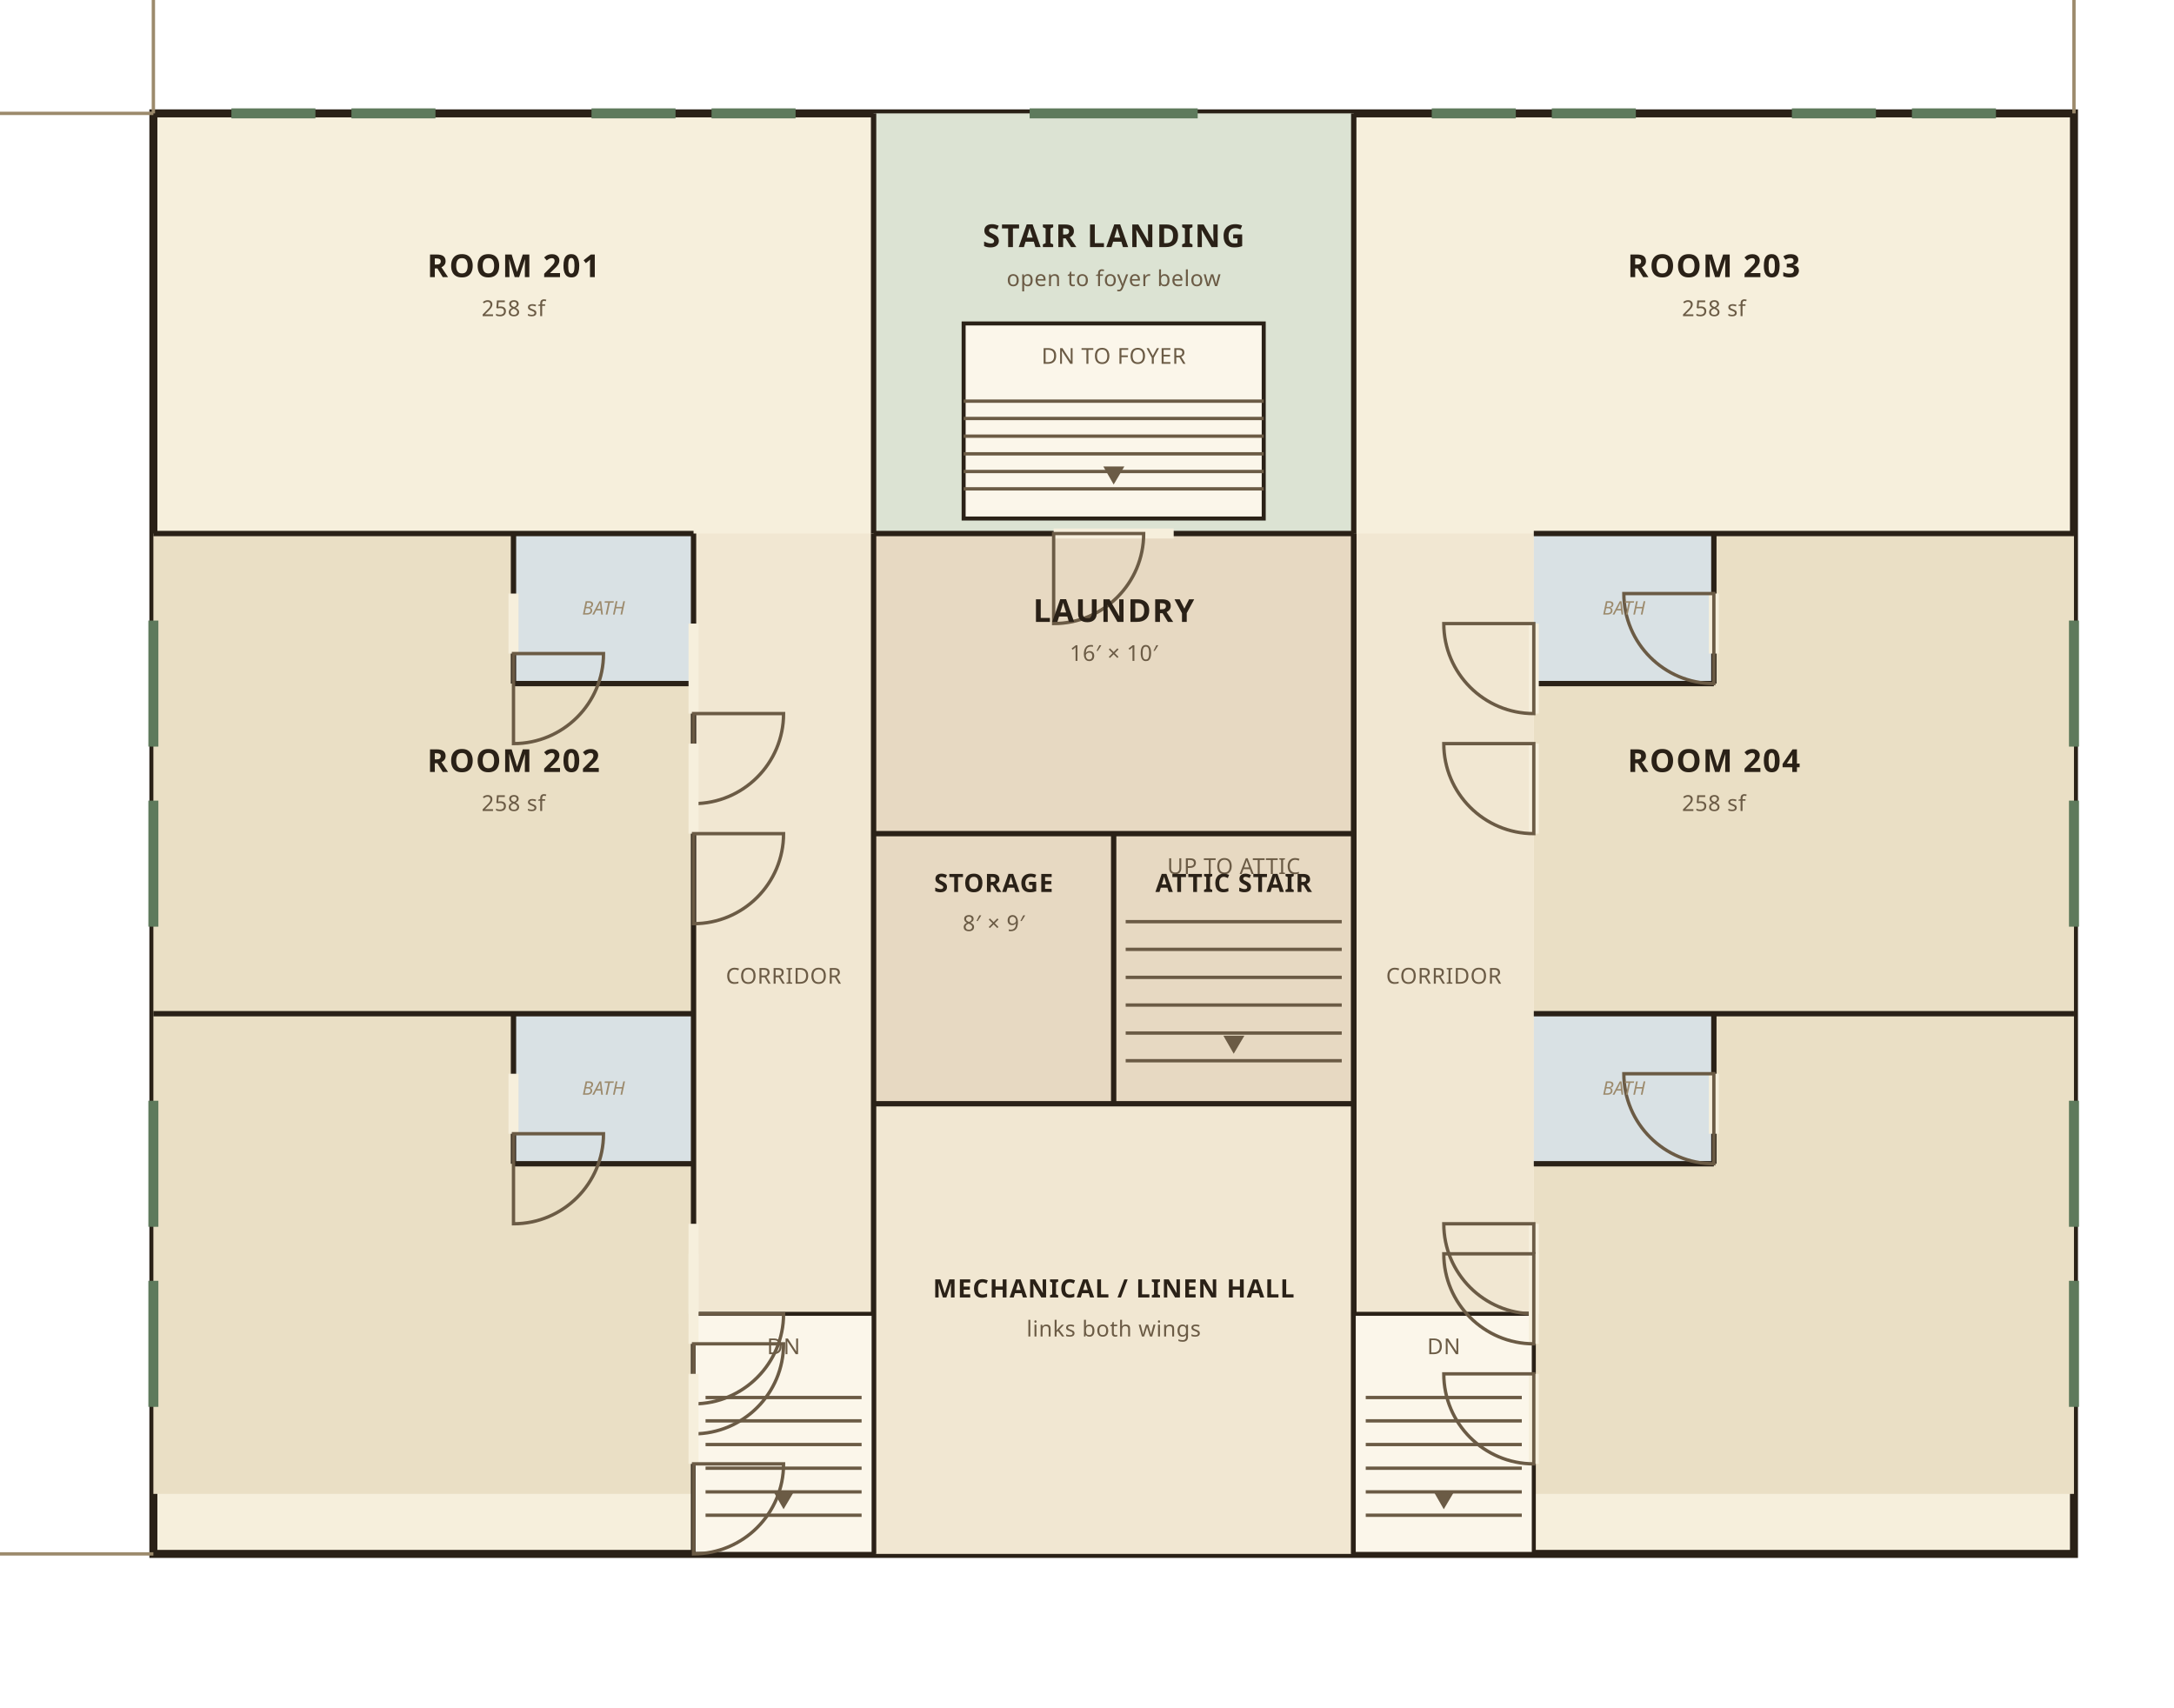
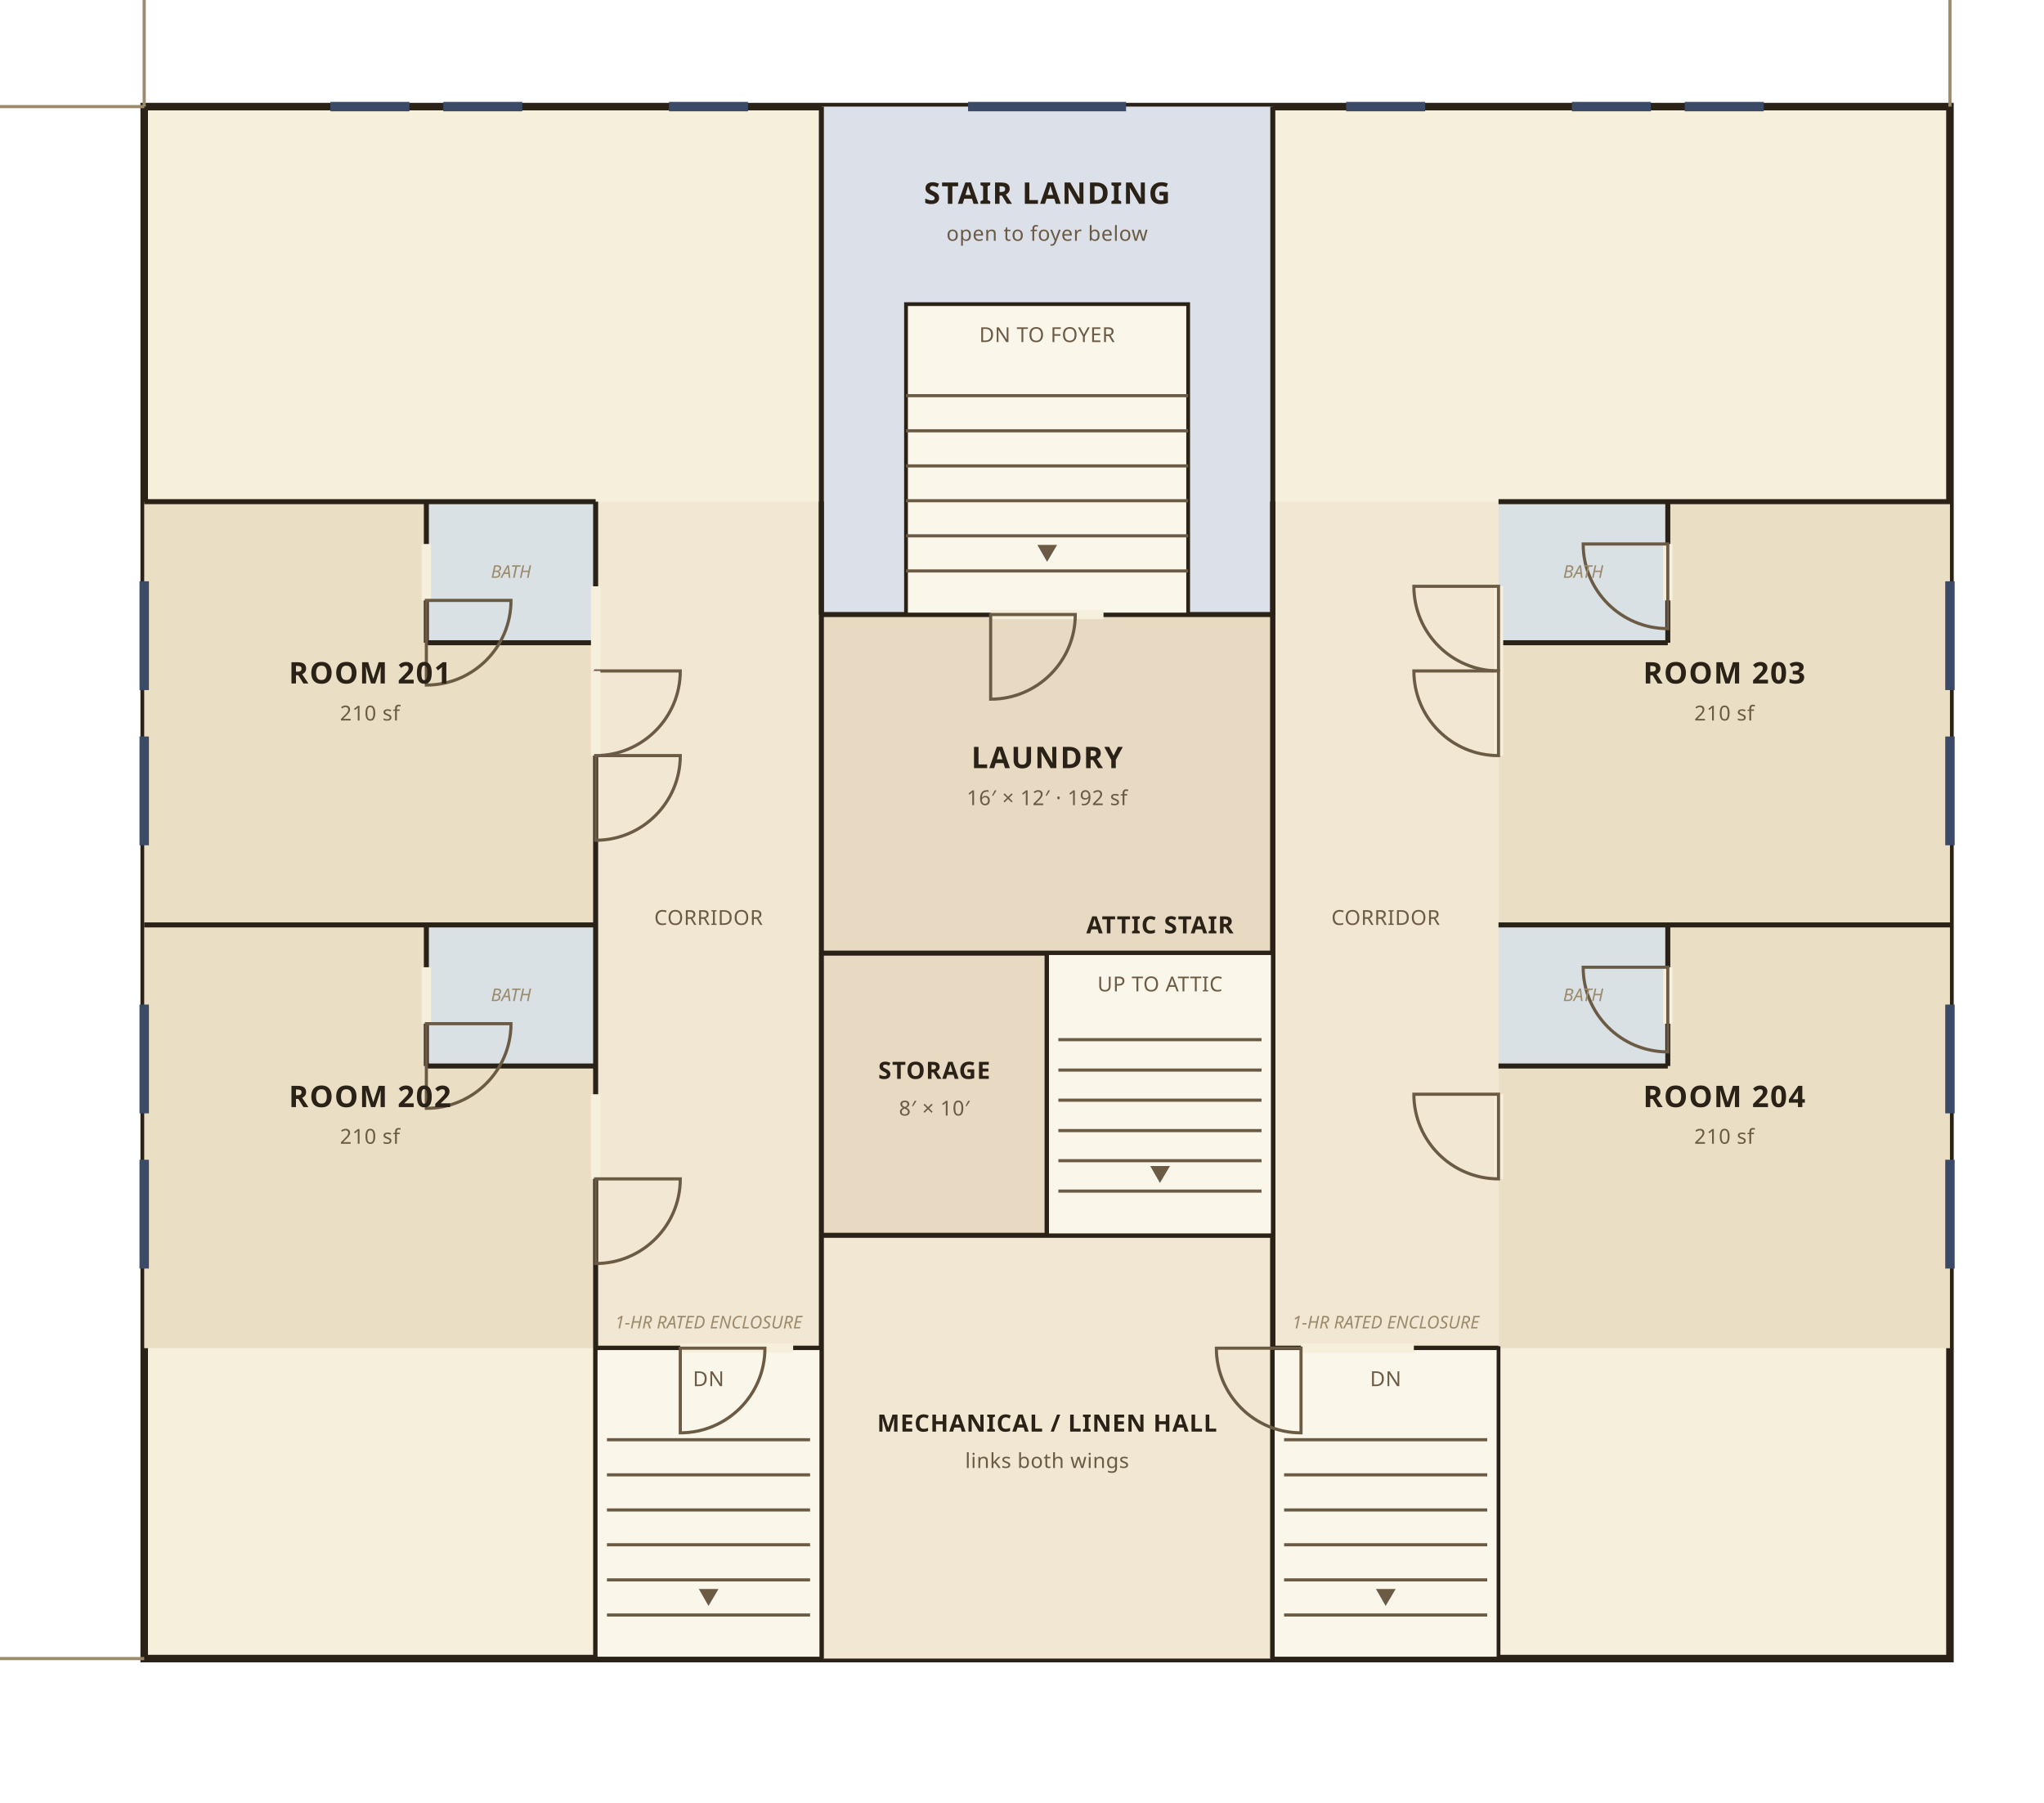
- <svg xmlns="http://www.w3.org/2000/svg" viewBox="0 0 652 512" class="planart" role="img" aria-label="Second floor plan of the eight-room bed and breakfast">
+ <svg xmlns="http://www.w3.org/2000/svg" viewBox="0 0 652 575" class="planart" role="img" aria-label="Second floor plan of the eight-room bed and breakfast">
  <style>svg.planart,svg.elevart{ background:#F1E7D2; }
.wall{ fill:#F6EFDC; stroke:#2A2117; stroke-width:2.4; }
- .room-public{ fill:#DCE3D3; }
+ .room-public{ fill:#DCE1E9; }
.room-service{ fill:#E7D9C2; }
.room-guest{ fill:#EADFC5; }
.room-circ{ fill:#F1E7D2; }
.room-bath{ fill:#D9E1E4; }
.room-attic{ fill:#EFE6D2; }
.room-nook{ fill:#E3D8B9; }
.wallline{ stroke:#2A2117; stroke-width:1.6; }
.kneewall{ fill:none; stroke:#6B5B45; stroke-width:1.2; stroke-dasharray:5 4; }
.doorcut{ stroke:#F6EFDC; stroke-width:3; }
.doorarc{ fill:none; stroke:#6B5B45; stroke-width:1; }
.archcut{ stroke:#DCE3D3; stroke-width:3; stroke-dasharray:1 3; }
- .window{ stroke:#5E7A5C; stroke-width:3; }
+ .window{ stroke:#3B4A66; stroke-width:3; }
.stairbox{ fill:#FBF6EA; stroke:#2A2117; stroke-width:1.2; }
.stairstep{ stroke:#6B5B45; stroke-width:1; }
.stairarrow{ fill:#6B5B45; }
.compass{ fill:none; stroke:#6B5B45; stroke-width:1; }
.compass-needle{ fill:#A8743A; }
.scalebar{ stroke:#2A2117; stroke-width:1.2; }
.dimline{ stroke:#9C8A6C; stroke-width:1; }
.dimtick{ stroke:#9C8A6C; stroke-width:1; }
.lbl,.lbl-room,.lbl-room-sm,.lbl-dim,.lbl-dim-sm,.lbl-tiny{ font-family:'Josefin Sans',Futura,sans-serif; fill:#2A2117; }
.lbl-room{ font-size:9.5px; letter-spacing:.04em; font-weight:600; }
.lbl-room-sm{ font-size:7.6px; letter-spacing:.03em; font-weight:600; }
.lbl-dim{ font-size:8px; fill:#6B5B45; letter-spacing:.03em; }
.lbl-dim-sm{ font-size:6.6px; fill:#6B5B45; letter-spacing:.02em; }
.lbl-tiny{ font-size:5.6px; fill:#9C8A6C; font-style:italic; }
.ground-line{ fill:#6B5B45; }
.roof-main{ fill:#7C7161; stroke:#2A2117; stroke-width:2; }
.roof-upper{ fill:#8B806E; stroke:#2A2117; stroke-width:2; }
.roof-dormer{ fill:#8B806E; stroke:#2A2117; stroke-width:2; }
.roof-course{ stroke:#2A2117; stroke-width:.7; opacity:.35; }
.ridge-line{ stroke:#2A2117; stroke-width:1.4; }
.chimney{ fill:#D8CBAE; stroke:#2A2117; stroke-width:1.6; }
.chimney-cap{ fill:#6B5B45; stroke:#2A2117; stroke-width:1; }
.dormer-wall{ fill:#F6EFDC; stroke:#2A2117; stroke-width:2; }
.cornice{ fill:#6B5B45; stroke:#2A2117; stroke-width:1.4; }
.cordon{ fill:#A8743A; stroke:#2A2117; stroke-width:1.2; opacity:.85; }
.wall-upper{ fill:#F6EFDC; stroke:#2A2117; stroke-width:2.2; }
- .win-frame{ fill:#DDE5D6; stroke:#2A2117; stroke-width:2; }
+ .win-frame{ fill:#D9E0E9; stroke:#2A2117; stroke-width:2; }
.win-bar{ stroke:#2A2117; stroke-width:1.3; }
.win-bar-thin{ stroke:#2A2117; stroke-width:.9; }
.rail{ stroke:#2A2117; stroke-width:1.6; fill:none; }
.rail-thin{ stroke:#6B5B45; stroke-width:1; }
.pilaster{ fill:#F6EFDC; stroke:#2A2117; stroke-width:1.4; }
.pilaster-cap{ fill:#F6EFDC; stroke:#2A2117; stroke-width:1.2; }
- .band{ fill:#5E7A5C; opacity:.18; stroke:#2A2117; stroke-width:1.6; }
- .medallion{ fill:#A8743A; }
- .medallion-txt{ font-family:'Cormorant Garamond',Georgia,serif; font-size:22px; font-weight:600; letter-spacing:.14em; fill:#2A2117; }
.sconce-arm{ stroke:#6B5B45; stroke-width:2; }
.sconce-lamp{ fill:#A8743A; stroke:#2A2117; stroke-width:1; }
- .stone-base{ fill:#D8CBAE; stroke:#2A2117; stroke-width:2; }
.stone-line{ stroke:#6B5B45; stroke-width:1; opacity:.55; }
.stone-line-faint{ stroke:#6B5B45; stroke-width:.6; opacity:.3; }
.door{ fill:#6B5B45; stroke:#2A2117; stroke-width:2; opacity:.85; }
.door-bar{ stroke:#F1E7D2; stroke-width:1.4; }
.door-bar-thin{ stroke:#F1E7D2; stroke-width:1; opacity:.7; }
- .cap{ font-family:'Josefin Sans',Futura,sans-serif; font-size:13px; fill:#6B5B45; letter-spacing:.08em; }</style>
-   <rect x="46.0" y="34.0" width="576.0" height="432.0" class="wall" />
-   <rect x="262.0" y="34.0" width="144.0" height="126.0" class="room-fill room-public" />
-   <rect x="262.0" y="160.0" width="144.0" height="90.0" class="room-fill room-service" />
-   <rect x="262.0" y="250.0" width="72.0" height="81.0" class="room-fill room-service" />
-   <rect x="334.0" y="250.0" width="72.0" height="81.0" class="room-fill room-service" />
-   <rect x="262.0" y="331.0" width="144.0" height="135.0" class="room-fill room-circ" />
-   <rect x="46.0" y="160.0" width="162.0" height="144.0" class="room-fill room-guest" />
-   <rect x="46.0" y="304.0" width="162.0" height="144.0" class="room-fill room-guest" />
-   <rect x="460.0" y="160.0" width="162.0" height="144.0" class="room-fill room-guest" />
-   <rect x="460.0" y="304.0" width="162.0" height="144.0" class="room-fill room-guest" />
-   <rect x="208.0" y="160.0" width="54.0" height="306.0" class="room-fill room-circ" />
-   <rect x="406.0" y="160.0" width="54.0" height="306.0" class="room-fill room-circ" />
-   <rect x="154.0" y="160.0" width="54.0" height="45.0" class="room-fill room-bath" />
-   <rect x="154.0" y="304.0" width="54.0" height="45.0" class="room-fill room-bath" />
-   <rect x="460.0" y="160.0" width="54.0" height="45.0" class="room-fill room-bath" />
-   <rect x="460.0" y="304.0" width="54.0" height="45.0" class="room-fill room-bath" />
-   <line x1="262.0" y1="34.0" x2="262.0" y2="160.0" class="wallline" />
-   <line x1="406.0" y1="34.0" x2="406.0" y2="160.0" class="wallline" />
-   <line x1="262.0" y1="160.0" x2="406.0" y2="160.0" class="wallline" />
-   <line x1="46.0" y1="160.0" x2="208.0" y2="160.0" class="wallline" />
-   <line x1="460.0" y1="160.0" x2="622.0" y2="160.0" class="wallline" />
-   <line x1="208.0" y1="160.0" x2="208.0" y2="466.0" class="wallline" />
-   <line x1="406.0" y1="160.0" x2="406.0" y2="466.0" class="wallline" />
-   <line x1="262.0" y1="160.0" x2="262.0" y2="466.0" class="wallline" />
-   <line x1="406.0" y1="160.0" x2="406.0" y2="466.0" class="wallline" />
-   <line x1="46.0" y1="304.0" x2="208.0" y2="304.0" class="wallline" />
-   <line x1="460.0" y1="304.0" x2="622.0" y2="304.0" class="wallline" />
-   <line x1="262.0" y1="250.0" x2="406.0" y2="250.0" class="wallline" />
-   <line x1="334.0" y1="250.0" x2="334.0" y2="331.0" class="wallline" />
-   <line x1="262.0" y1="331.0" x2="406.0" y2="331.0" class="wallline" />
-   <line x1="154.0" y1="160.0" x2="154.0" y2="205.0" class="wallline" />
-   <line x1="154.0" y1="205.0" x2="208.0" y2="205.0" class="wallline" />
-   <line x1="154.0" y1="304.0" x2="154.0" y2="349.0" class="wallline" />
-   <line x1="154.0" y1="349.0" x2="208.0" y2="349.0" class="wallline" />
-   <line x1="514.0" y1="160.0" x2="514.0" y2="205.0" class="wallline" />
-   <line x1="460.0" y1="205.0" x2="514.0" y2="205.0" class="wallline" />
-   <line x1="514.0" y1="304.0" x2="514.0" y2="349.0" class="wallline" />
-   <line x1="460.0" y1="349.0" x2="514.0" y2="349.0" class="wallline" />
-   <rect x="289.0" y="97.0" width="90.0" height="58.5" class="stairbox" />
+ .cap{ font-family:'Josefin Sans',Futura,sans-serif; font-size:13px; fill:#6B5B45; letter-spacing:.08em; }
+ 
+ .rock-a{ fill:#B9AFA0; stroke:#5C544A; stroke-width:.5; opacity:.95; }
+ .rock-b{ fill:#8E8A82; stroke:#4C4842; stroke-width:.5; opacity:.95; }
+ .rock-c{ fill:#6E7A80; stroke:#3E464A; stroke-width:.5; opacity:.95; }
+ .rock-outline{ fill:none; stroke:#2A2117; stroke-width:2; }
+ 
+ .planter-box{ fill:#5B4A38; stroke:#2A2117; stroke-width:1.4; }
+ .planter-rim{ fill:#6B5842; stroke:#2A2117; stroke-width:1; }
+ .planter-leaf{ fill:#5C6B44; stroke:#3C4630; stroke-width:.4; }
+ 
+ .awning-fascia{ fill:#26344A; stroke:#14202F; stroke-width:1.8; }
+ .awning-top{ fill:#33455F; stroke:#14202F; stroke-width:1.4; }
+ .awning-underside{ fill:#131C28; opacity:.55; }
+ .awning-stripe{ stroke:#3E5878; stroke-width:2; opacity:.7; }
+ .awning-bracket{ stroke:#8B806E; stroke-width:1.8; }
+ .awning-text{ font-family:'Cormorant Garamond',Georgia,serif; font-weight:600; letter-spacing:.13em; fill:#E4C583; }
+ .awning-rule{ stroke:#E4C583; stroke-width:1; opacity:.8; }</style>
+   <rect x="46.0" y="34.0" width="576.0" height="495.0" class="wall" />
+   <rect x="262.0" y="34.0" width="144.0" height="162.0" class="room-fill room-public" />
+   <rect x="262.0" y="196.0" width="144.0" height="108.0" class="room-fill room-service" />
+   <rect x="262.0" y="304.0" width="72.0" height="90.0" class="room-fill room-service" />
+   <rect x="334.0" y="304.0" width="72.0" height="90.0" class="room-fill room-service" />
+   <rect x="262.0" y="394.0" width="144.0" height="135.0" class="room-fill room-circ" />
+   <rect x="46.0" y="160.0" width="144.0" height="135.0" class="room-fill room-guest" />
+   <rect x="46.0" y="295.0" width="144.0" height="135.0" class="room-fill room-guest" />
+   <rect x="478.0" y="160.0" width="144.0" height="135.0" class="room-fill room-guest" />
+   <rect x="478.0" y="295.0" width="144.0" height="135.0" class="room-fill room-guest" />
+   <rect x="190.0" y="160.0" width="72.0" height="369.0" class="room-fill room-circ" />
+   <rect x="406.0" y="160.0" width="72.0" height="369.0" class="room-fill room-circ" />
+   <rect x="136.0" y="160.0" width="54.0" height="45.0" class="room-fill room-bath" />
+   <rect x="136.0" y="295.0" width="54.0" height="45.0" class="room-fill room-bath" />
+   <rect x="478.0" y="160.0" width="54.0" height="45.0" class="room-fill room-bath" />
+   <rect x="478.0" y="295.0" width="54.0" height="45.0" class="room-fill room-bath" />
+   <line x1="262.0" y1="34.0" x2="262.0" y2="196.0" class="wallline" />
+   <line x1="406.0" y1="34.0" x2="406.0" y2="196.0" class="wallline" />
+   <line x1="262.0" y1="196.0" x2="406.0" y2="196.0" class="wallline" />
+   <line x1="46.0" y1="160.0" x2="190.0" y2="160.0" class="wallline" />
+   <line x1="478.0" y1="160.0" x2="622.0" y2="160.0" class="wallline" />
+   <line x1="190.0" y1="160.0" x2="190.0" y2="529.0" class="wallline" />
+   <line x1="406.0" y1="160.0" x2="406.0" y2="529.0" class="wallline" />
+   <line x1="262.0" y1="160.0" x2="262.0" y2="529.0" class="wallline" />
+   <line x1="406.0" y1="160.0" x2="406.0" y2="529.0" class="wallline" />
+   <line x1="46.0" y1="295.0" x2="190.0" y2="295.0" class="wallline" />
+   <line x1="478.0" y1="295.0" x2="622.0" y2="295.0" class="wallline" />
+   <line x1="190.0" y1="430.0" x2="262.0" y2="430.0" class="wallline" />
+   <line x1="406.0" y1="430.0" x2="478.0" y2="430.0" class="wallline" />
+   <line x1="262.0" y1="304.0" x2="406.0" y2="304.0" class="wallline" />
+   <line x1="334.0" y1="304.0" x2="334.0" y2="394.0" class="wallline" />
+   <line x1="262.0" y1="394.0" x2="406.0" y2="394.0" class="wallline" />
+   <line x1="136.0" y1="160.0" x2="136.0" y2="205.0" class="wallline" />
+   <line x1="136.0" y1="205.0" x2="190.0" y2="205.0" class="wallline" />
+   <line x1="136.0" y1="295.0" x2="136.0" y2="340.0" class="wallline" />
+   <line x1="136.0" y1="340.0" x2="190.0" y2="340.0" class="wallline" />
+   <line x1="532.0" y1="160.0" x2="532.0" y2="205.0" class="wallline" />
+   <line x1="478.0" y1="205.0" x2="532.0" y2="205.0" class="wallline" />
+   <line x1="532.0" y1="295.0" x2="532.0" y2="340.0" class="wallline" />
+   <line x1="478.0" y1="340.0" x2="532.0" y2="340.0" class="wallline" />
+   <rect x="289.0" y="97.0" width="90.0" height="99.0" class="stairbox" />
  <text x="334.0" y="109.1" class="lbl-dim-sm" text-anchor="middle">DN TO FOYER</text>
-   <line x1="289.0" y1="120.3" x2="379.0" y2="120.3" class="stairstep" />
-   <line x1="289.0" y1="125.5" x2="379.0" y2="125.5" class="stairstep" />
-   <line x1="289.0" y1="130.8" x2="379.0" y2="130.8" class="stairstep" />
-   <line x1="289.0" y1="136.1" x2="379.0" y2="136.1" class="stairstep" />
-   <line x1="289.0" y1="141.4" x2="379.0" y2="141.4" class="stairstep" />
-   <line x1="289.0" y1="146.6" x2="379.0" y2="146.6" class="stairstep" />
-   <path d="M 334.0 145.3 l -3.1 -5.4 l 6.3 0 Z" class="stairarrow" />
-   <text x="370.0" y="262.1" class="lbl-dim-sm" text-anchor="middle">UP TO ATTIC</text>
-   <line x1="337.6" y1="276.4" x2="402.4" y2="276.4" class="stairstep" />
-   <line x1="337.6" y1="284.7" x2="402.4" y2="284.7" class="stairstep" />
-   <line x1="337.6" y1="293.1" x2="402.4" y2="293.1" class="stairstep" />
-   <line x1="337.6" y1="301.4" x2="402.4" y2="301.4" class="stairstep" />
-   <line x1="337.6" y1="309.8" x2="402.4" y2="309.8" class="stairstep" />
-   <line x1="337.6" y1="318.1" x2="402.4" y2="318.1" class="stairstep" />
-   <path d="M 370.0 316.0 l -3.1 -5.4 l 6.3 0 Z" class="stairarrow" />
-   <rect x="208.0" y="394.0" width="54.0" height="72.0" class="stairbox" />
-   <text x="235.0" y="406.1" class="lbl-dim-sm" text-anchor="middle">DN</text>
-   <line x1="211.6" y1="419.1" x2="258.4" y2="419.1" class="stairstep" />
-   <line x1="211.6" y1="426.1" x2="258.4" y2="426.1" class="stairstep" />
-   <line x1="211.6" y1="433.2" x2="258.4" y2="433.2" class="stairstep" />
-   <line x1="211.6" y1="440.3" x2="258.4" y2="440.3" class="stairstep" />
-   <line x1="211.6" y1="447.4" x2="258.4" y2="447.4" class="stairstep" />
-   <line x1="211.6" y1="454.4" x2="258.4" y2="454.4" class="stairstep" />
-   <path d="M 235.0 452.6 l -3.1 -5.4 l 6.3 0 Z" class="stairarrow" />
-   <rect x="406.0" y="394.0" width="54.0" height="72.0" class="stairbox" />
-   <text x="433.0" y="406.1" class="lbl-dim-sm" text-anchor="middle">DN</text>
-   <line x1="409.6" y1="419.1" x2="456.4" y2="419.1" class="stairstep" />
-   <line x1="409.6" y1="426.1" x2="456.4" y2="426.1" class="stairstep" />
-   <line x1="409.6" y1="433.2" x2="456.4" y2="433.2" class="stairstep" />
-   <line x1="409.6" y1="440.3" x2="456.4" y2="440.3" class="stairstep" />
-   <line x1="409.6" y1="447.4" x2="456.4" y2="447.4" class="stairstep" />
-   <line x1="409.6" y1="454.4" x2="456.4" y2="454.4" class="stairstep" />
-   <path d="M 433.0 452.6 l -3.1 -5.4 l 6.3 0 Z" class="stairarrow" />
-   <line x1="316.0" y1="160.0" x2="352.0" y2="160.0" class="doorcut" />
-   <path d="M 316.0 160.0 L 343.0 160.0 A 27.0 27.0 0 0 1 316.0 187.0 Z" class="doorarc" />
-   <line x1="208.0" y1="187.0" x2="208.0" y2="214.0" class="doorcut" />
-   <path d="M 208.0 214.0 L 235.0 214.0 A 27.0 27.0 0 0 1 208.0 241.0 Z" class="doorarc" />
-   <line x1="460.0" y1="187.0" x2="460.0" y2="214.0" class="doorcut" />
-   <path d="M 460.0 187.0 L 460.0 214.0 A 27.0 27.0 0 0 1 433.0 187.0 Z" class="doorarc" />
-   <line x1="208.0" y1="223.0" x2="208.0" y2="250.0" class="doorcut" />
-   <path d="M 208.0 250.0 L 235.0 250.0 A 27.0 27.0 0 0 1 208.0 277.0 Z" class="doorarc" />
-   <line x1="208.0" y1="367.0" x2="208.0" y2="394.0" class="doorcut" />
-   <path d="M 208.0 394.0 L 235.0 394.0 A 27.0 27.0 0 0 1 208.0 421.0 Z" class="doorarc" />
-   <line x1="460.0" y1="223.0" x2="460.0" y2="250.0" class="doorcut" />
-   <path d="M 460.0 223.0 L 460.0 250.0 A 27.0 27.0 0 0 1 433.0 223.0 Z" class="doorarc" />
-   <line x1="460.0" y1="367.0" x2="460.0" y2="394.0" class="doorcut" />
-   <path d="M 460.0 367.0 L 460.0 394.0 A 27.0 27.0 0 0 1 433.0 367.0 Z" class="doorarc" />
-   <line x1="154.0" y1="178.0" x2="154.0" y2="196.0" class="doorcut" />
-   <path d="M 154.0 196.0 L 181.0 196.0 A 27.0 27.0 0 0 1 154.0 223.0 Z" class="doorarc" />
-   <line x1="154.0" y1="322.0" x2="154.0" y2="340.0" class="doorcut" />
-   <path d="M 154.0 340.0 L 181.0 340.0 A 27.0 27.0 0 0 1 154.0 367.0 Z" class="doorarc" />
-   <line x1="514.0" y1="178.0" x2="514.0" y2="196.0" class="doorcut" />
-   <path d="M 514.0 178.0 L 514.0 205.0 A 27.0 27.0 0 0 1 487.0 178.0 Z" class="doorarc" />
-   <line x1="514.0" y1="322.0" x2="514.0" y2="340.0" class="doorcut" />
-   <path d="M 514.0 322.0 L 514.0 349.0 A 27.0 27.0 0 0 1 487.0 322.0 Z" class="doorarc" />
-   <line x1="208.0" y1="376.0" x2="208.0" y2="403.0" class="doorcut" />
-   <path d="M 208.0 403.0 L 235.0 403.0 A 27.0 27.0 0 0 1 208.0 430.0 Z" class="doorarc" />
-   <line x1="460.0" y1="376.0" x2="460.0" y2="403.0" class="doorcut" />
-   <path d="M 460.0 376.0 L 460.0 403.0 A 27.0 27.0 0 0 1 433.0 376.0 Z" class="doorarc" />
-   <line x1="208.0" y1="412.0" x2="208.0" y2="439.0" class="doorcut" />
-   <path d="M 208.0 439.0 L 235.0 439.0 A 27.0 27.0 0 0 1 208.0 466.0 Z" class="doorarc" />
-   <line x1="460.0" y1="412.0" x2="460.0" y2="439.0" class="doorcut" />
-   <path d="M 460.0 412.0 L 460.0 439.0 A 27.0 27.0 0 0 1 433.0 412.0 Z" class="doorarc" />
-   <line x1="69.4" y1="34.0" x2="94.6" y2="34.0" class="window" />
+   <line x1="289.0" y1="126.2" x2="379.0" y2="126.2" class="stairstep" />
+   <line x1="289.0" y1="137.4" x2="379.0" y2="137.4" class="stairstep" />
+   <line x1="289.0" y1="148.6" x2="379.0" y2="148.6" class="stairstep" />
+   <line x1="289.0" y1="159.7" x2="379.0" y2="159.7" class="stairstep" />
+   <line x1="289.0" y1="170.9" x2="379.0" y2="170.9" class="stairstep" />
+   <line x1="289.0" y1="182.1" x2="379.0" y2="182.1" class="stairstep" />
+   <path d="M 334.0 179.2 l -3.1 -5.4 l 6.3 0 Z" class="stairarrow" />
+   <rect x="334.0" y="304.0" width="72.0" height="90.0" class="stairbox" />
+   <text x="370.0" y="316.2" class="lbl-dim-sm" text-anchor="middle">UP TO ATTIC</text>
+   <line x1="337.6" y1="331.6" x2="402.4" y2="331.6" class="stairstep" />
+   <line x1="337.6" y1="341.3" x2="402.4" y2="341.3" class="stairstep" />
+   <line x1="337.6" y1="350.9" x2="402.4" y2="350.9" class="stairstep" />
+   <line x1="337.6" y1="360.6" x2="402.4" y2="360.6" class="stairstep" />
+   <line x1="337.6" y1="370.2" x2="402.4" y2="370.2" class="stairstep" />
+   <line x1="337.6" y1="379.9" x2="402.4" y2="379.9" class="stairstep" />
+   <path d="M 370.0 377.3 l -3.1 -5.4 l 6.3 0 Z" class="stairarrow" />
+   <rect x="190.0" y="430.0" width="72.0" height="99.0" class="stairbox" />
+   <text x="226.0" y="442.1" class="lbl-dim-sm" text-anchor="middle">DN</text>
+   <line x1="193.6" y1="459.2" x2="258.4" y2="459.2" class="stairstep" />
+   <line x1="193.6" y1="470.4" x2="258.4" y2="470.4" class="stairstep" />
+   <line x1="193.6" y1="481.6" x2="258.4" y2="481.6" class="stairstep" />
+   <line x1="193.6" y1="492.7" x2="258.4" y2="492.7" class="stairstep" />
+   <line x1="193.6" y1="503.9" x2="258.4" y2="503.9" class="stairstep" />
+   <line x1="193.6" y1="515.1" x2="258.4" y2="515.1" class="stairstep" />
+   <path d="M 226.0 512.2 l -3.1 -5.4 l 6.3 0 Z" class="stairarrow" />
+   <text x="226.0" y="423.7" class="lbl-tiny" text-anchor="middle">1-HR RATED ENCLOSURE</text>
+   <rect x="406.0" y="430.0" width="72.0" height="99.0" class="stairbox" />
+   <text x="442.0" y="442.1" class="lbl-dim-sm" text-anchor="middle">DN</text>
+   <line x1="409.6" y1="459.2" x2="474.4" y2="459.2" class="stairstep" />
+   <line x1="409.6" y1="470.4" x2="474.4" y2="470.4" class="stairstep" />
+   <line x1="409.6" y1="481.6" x2="474.4" y2="481.6" class="stairstep" />
+   <line x1="409.6" y1="492.7" x2="474.4" y2="492.7" class="stairstep" />
+   <line x1="409.6" y1="503.9" x2="474.4" y2="503.9" class="stairstep" />
+   <line x1="409.6" y1="515.1" x2="474.4" y2="515.1" class="stairstep" />
+   <path d="M 442.0 512.2 l -3.1 -5.4 l 6.3 0 Z" class="stairarrow" />
+   <text x="442.0" y="423.7" class="lbl-tiny" text-anchor="middle">1-HR RATED ENCLOSURE</text>
+   <line x1="316.0" y1="196.0" x2="352.0" y2="196.0" class="doorcut" />
+   <path d="M 316.0 196.0 L 343.0 196.0 A 27.0 27.0 0 0 1 316.0 223.0 Z" class="doorarc" />
+   <line x1="190.0" y1="187.0" x2="190.0" y2="214.0" class="doorcut" />
+   <path d="M 190.0 214.0 L 217.0 214.0 A 27.0 27.0 0 0 1 190.0 241.0 Z" class="doorarc" />
+   <line x1="478.0" y1="187.0" x2="478.0" y2="214.0" class="doorcut" />
+   <path d="M 478.0 187.0 L 478.0 214.0 A 27.0 27.0 0 0 1 451.0 187.0 Z" class="doorarc" />
+   <line x1="190.0" y1="214.0" x2="190.0" y2="241.0" class="doorcut" />
+   <path d="M 190.0 241.0 L 217.0 241.0 A 27.0 27.0 0 0 1 190.0 268.0 Z" class="doorarc" />
+   <line x1="190.0" y1="349.0" x2="190.0" y2="376.0" class="doorcut" />
+   <path d="M 190.0 376.0 L 217.0 376.0 A 27.0 27.0 0 0 1 190.0 403.0 Z" class="doorarc" />
+   <line x1="478.0" y1="214.0" x2="478.0" y2="241.0" class="doorcut" />
+   <path d="M 478.0 214.0 L 478.0 241.0 A 27.0 27.0 0 0 1 451.0 214.0 Z" class="doorarc" />
+   <line x1="478.0" y1="349.0" x2="478.0" y2="376.0" class="doorcut" />
+   <path d="M 478.0 349.0 L 478.0 376.0 A 27.0 27.0 0 0 1 451.0 349.0 Z" class="doorarc" />
+   <line x1="136.0" y1="173.5" x2="136.0" y2="191.5" class="doorcut" />
+   <path d="M 136.0 191.5 L 163.0 191.5 A 27.0 27.0 0 0 1 136.0 218.5 Z" class="doorarc" />
+   <line x1="136.0" y1="308.5" x2="136.0" y2="326.5" class="doorcut" />
+   <path d="M 136.0 326.5 L 163.0 326.5 A 27.0 27.0 0 0 1 136.0 353.5 Z" class="doorarc" />
+   <line x1="532.0" y1="173.5" x2="532.0" y2="191.5" class="doorcut" />
+   <path d="M 532.0 173.5 L 532.0 200.5 A 27.0 27.0 0 0 1 505.0 173.5 Z" class="doorarc" />
+   <line x1="532.0" y1="308.5" x2="532.0" y2="326.5" class="doorcut" />
+   <path d="M 532.0 308.5 L 532.0 335.5 A 27.0 27.0 0 0 1 505.0 308.5 Z" class="doorarc" />
+   <line x1="217.0" y1="430.0" x2="253.0" y2="430.0" class="doorcut" />
+   <path d="M 217.0 430.0 L 244.0 430.0 A 27.0 27.0 0 0 1 217.0 457.0 Z" class="doorarc" />
+   <line x1="415.0" y1="430.0" x2="451.0" y2="430.0" class="doorcut" />
+   <path d="M 415.0 430.0 L 415.0 457.0 A 27.0 27.0 0 0 1 388.0 430.0 Z" class="doorarc" />
  <line x1="105.4" y1="34.0" x2="130.6" y2="34.0" class="window" />
-   <line x1="177.4" y1="34.0" x2="202.6" y2="34.0" class="window" />
+   <line x1="141.4" y1="34.0" x2="166.6" y2="34.0" class="window" />
  <line x1="213.4" y1="34.0" x2="238.6" y2="34.0" class="window" />
  <line x1="429.4" y1="34.0" x2="454.6" y2="34.0" class="window" />
-   <line x1="465.4" y1="34.0" x2="490.6" y2="34.0" class="window" />
+   <line x1="501.4" y1="34.0" x2="526.6" y2="34.0" class="window" />
  <line x1="537.4" y1="34.0" x2="562.6" y2="34.0" class="window" />
-   <line x1="573.4" y1="34.0" x2="598.6" y2="34.0" class="window" />
  <line x1="308.8" y1="34.0" x2="359.2" y2="34.0" class="window" />
-   <line x1="46.0" y1="186.1" x2="46.0" y2="223.9" class="window" />
-   <line x1="46.0" y1="240.1" x2="46.0" y2="277.9" class="window" />
-   <line x1="46.0" y1="330.1" x2="46.0" y2="367.9" class="window" />
-   <line x1="46.0" y1="384.1" x2="46.0" y2="421.9" class="window" />
-   <line x1="622.0" y1="186.1" x2="622.0" y2="223.9" class="window" />
-   <line x1="622.0" y1="240.1" x2="622.0" y2="277.9" class="window" />
-   <line x1="622.0" y1="330.1" x2="622.0" y2="367.9" class="window" />
-   <line x1="622.0" y1="384.1" x2="622.0" y2="421.9" class="window" />
-   <text x="154.0" y="83.1" class="lbl-room" text-anchor="middle">ROOM 201</text>
-   <text x="154.0" y="94.8" class="lbl-dim-sm" text-anchor="middle">258 sf</text>
-   <text x="514.0" y="83.1" class="lbl-room" text-anchor="middle">ROOM 203</text>
-   <text x="514.0" y="94.8" class="lbl-dim-sm" text-anchor="middle">258 sf</text>
-   <text x="334.0" y="74.1" class="lbl-room" text-anchor="middle">STAIR LANDING</text>
-   <text x="334.0" y="85.8" class="lbl-dim-sm" text-anchor="middle">open to foyer below</text>
-   <text x="154.0" y="231.5" class="lbl-room" text-anchor="middle">ROOM 202</text>
-   <text x="154.0" y="243.2" class="lbl-dim-sm" text-anchor="middle">258 sf</text>
-   <text x="514.0" y="231.5" class="lbl-room" text-anchor="middle">ROOM 204</text>
-   <text x="514.0" y="243.2" class="lbl-dim-sm" text-anchor="middle">258 sf</text>
-   <text x="334.0" y="186.5" class="lbl-room" text-anchor="middle">LAUNDRY</text>
-   <text x="334.0" y="198.2" class="lbl-dim-sm" text-anchor="middle">16′ × 10′</text>
-   <text x="298.0" y="267.5" class="lbl-room-sm" text-anchor="middle">STORAGE</text>
-   <text x="298.0" y="279.2" class="lbl-dim-sm" text-anchor="middle">8′ × 9′</text>
-   <text x="370.0" y="267.5" class="lbl-room-sm" text-anchor="middle">ATTIC STAIR</text>
-   <text x="334.0" y="389.1" class="lbl-room-sm" text-anchor="middle">MECHANICAL / LINEN HALL</text>
-   <text x="334.0" y="400.8" class="lbl-dim-sm" text-anchor="middle">links both wings</text>
-   <text x="235.0" y="295.0" class="lbl-dim-sm" text-anchor="middle">CORRIDOR</text>
-   <text x="433.0" y="295.0" class="lbl-dim-sm" text-anchor="middle">CORRIDOR</text>
-   <text x="181.0" y="184.3" class="lbl-tiny" text-anchor="middle">BATH</text>
-   <text x="181.0" y="328.3" class="lbl-tiny" text-anchor="middle">BATH</text>
-   <text x="487.0" y="184.3" class="lbl-tiny" text-anchor="middle">BATH</text>
-   <text x="487.0" y="328.3" class="lbl-tiny" text-anchor="middle">BATH</text>
+   <line x1="46.0" y1="185.4" x2="46.0" y2="220.1" class="window" />
+   <line x1="46.0" y1="234.9" x2="46.0" y2="269.6" class="window" />
+   <line x1="46.0" y1="320.4" x2="46.0" y2="355.1" class="window" />
+   <line x1="46.0" y1="369.9" x2="46.0" y2="404.6" class="window" />
+   <line x1="622.0" y1="185.4" x2="622.0" y2="220.1" class="window" />
+   <line x1="622.0" y1="234.9" x2="622.0" y2="269.6" class="window" />
+   <line x1="622.0" y1="320.4" x2="622.0" y2="355.1" class="window" />
+   <line x1="622.0" y1="369.9" x2="622.0" y2="404.6" class="window" />
+   <text x="118.0" y="218.0" class="lbl-room" text-anchor="middle">ROOM 201</text>
+   <text x="118.0" y="229.8" class="lbl-dim-sm" text-anchor="middle">210 sf</text>
+   <text x="550.0" y="218.0" class="lbl-room" text-anchor="middle">ROOM 203</text>
+   <text x="550.0" y="229.8" class="lbl-dim-sm" text-anchor="middle">210 sf</text>
+   <text x="334.0" y="65.0" class="lbl-room" text-anchor="middle">STAIR LANDING</text>
+   <text x="334.0" y="76.8" class="lbl-dim-sm" text-anchor="middle">open to foyer below</text>
+   <text x="118.0" y="353.1" class="lbl-room" text-anchor="middle">ROOM 202</text>
+   <text x="118.0" y="364.8" class="lbl-dim-sm" text-anchor="middle">210 sf</text>
+   <text x="550.0" y="353.1" class="lbl-room" text-anchor="middle">ROOM 204</text>
+   <text x="550.0" y="364.8" class="lbl-dim-sm" text-anchor="middle">210 sf</text>
+   <text x="334.0" y="245.0" class="lbl-room" text-anchor="middle">LAUNDRY</text>
+   <text x="334.0" y="256.8" class="lbl-dim-sm" text-anchor="middle">16′ × 12′ · 192 sf</text>
+   <text x="298.0" y="344.1" class="lbl-room-sm" text-anchor="middle">STORAGE</text>
+   <text x="298.0" y="355.8" class="lbl-dim-sm" text-anchor="middle">8′ × 10′</text>
+   <text x="370.0" y="297.7" class="lbl-room-sm" text-anchor="middle">ATTIC STAIR</text>
+   <text x="334.0" y="456.6" class="lbl-room-sm" text-anchor="middle">MECHANICAL / LINEN HALL</text>
+   <text x="334.0" y="468.2" class="lbl-dim-sm" text-anchor="middle">links both wings</text>
+   <text x="226.0" y="295.0" class="lbl-dim-sm" text-anchor="middle">CORRIDOR</text>
+   <text x="442.0" y="295.0" class="lbl-dim-sm" text-anchor="middle">CORRIDOR</text>
+   <text x="163.0" y="184.3" class="lbl-tiny" text-anchor="middle">BATH</text>
+   <text x="163.0" y="319.3" class="lbl-tiny" text-anchor="middle">BATH</text>
+   <text x="505.0" y="184.3" class="lbl-tiny" text-anchor="middle">BATH</text>
+   <text x="505.0" y="319.3" class="lbl-tiny" text-anchor="middle">BATH</text>
  <line x1="46.0" y1="-11.0" x2="622.0" y2="-11.0" class="dimline" />
  <line x1="46.0" y1="34.0" x2="46.0" y2="-11.0" class="dimtick" />
  <line x1="622.0" y1="34.0" x2="622.0" y2="-11.0" class="dimtick" />
  <text x="334.0" y="-15.5" class="lbl-dim" text-anchor="middle">64′-0″</text>
-   <line x1="-17.0" y1="34.0" x2="-17.0" y2="466.0" class="dimline" />
+   <line x1="-17.0" y1="34.0" x2="-17.0" y2="529.0" class="dimline" />
  <line x1="46.0" y1="34.0" x2="-17.0" y2="34.0" class="dimtick" />
-   <line x1="46.0" y1="466.0" x2="-17.0" y2="466.0" class="dimtick" />
-   <text x="-21.5" y="250.0" class="lbl-dim" text-anchor="middle" transform="rotate(-90 -21.5 250.0)">48′-0″</text>
+   <line x1="46.0" y1="529.0" x2="-17.0" y2="529.0" class="dimtick" />
+   <text x="-21.5" y="281.5" class="lbl-dim" text-anchor="middle" transform="rotate(-90 -21.5 281.5)">55′-0″</text>
  <g transform="translate(766.0,70.0)">
    <circle r="15" class="compass" />
    <path d="M 0 -11 L 5 6 L 0 2 L -5 6 Z" class="compass-needle" />
    <text y="-18" class="lbl-dim-sm" text-anchor="middle">N</text>
  </g>
-   <line x1="64.0" y1="547.0" x2="154.0" y2="547.0" class="scalebar" />
-   <line x1="64.0" y1="543.8" x2="64.0" y2="550.1" class="scalebar" />
-   <line x1="73.0" y1="545.4" x2="73.0" y2="548.6" class="scalebar" />
-   <line x1="82.0" y1="545.4" x2="82.0" y2="548.6" class="scalebar" />
-   <line x1="91.0" y1="545.4" x2="91.0" y2="548.6" class="scalebar" />
-   <line x1="100.0" y1="545.4" x2="100.0" y2="548.6" class="scalebar" />
-   <line x1="109.0" y1="543.8" x2="109.0" y2="550.1" class="scalebar" />
-   <line x1="118.0" y1="545.4" x2="118.0" y2="548.6" class="scalebar" />
-   <line x1="127.0" y1="545.4" x2="127.0" y2="548.6" class="scalebar" />
-   <line x1="136.0" y1="545.4" x2="136.0" y2="548.6" class="scalebar" />
-   <line x1="145.0" y1="545.4" x2="145.0" y2="548.6" class="scalebar" />
-   <line x1="154.0" y1="543.8" x2="154.0" y2="550.1" class="scalebar" />
-   <text x="109.0" y="561.4" class="lbl-dim-sm" text-anchor="middle">0        5        10 ft</text>
+   <line x1="64.0" y1="610.0" x2="154.0" y2="610.0" class="scalebar" />
+   <line x1="64.0" y1="606.9" x2="64.0" y2="613.1" class="scalebar" />
+   <line x1="73.0" y1="608.4" x2="73.0" y2="611.6" class="scalebar" />
+   <line x1="82.0" y1="608.4" x2="82.0" y2="611.6" class="scalebar" />
+   <line x1="91.0" y1="608.4" x2="91.0" y2="611.6" class="scalebar" />
+   <line x1="100.0" y1="608.4" x2="100.0" y2="611.6" class="scalebar" />
+   <line x1="109.0" y1="606.9" x2="109.0" y2="613.1" class="scalebar" />
+   <line x1="118.0" y1="608.4" x2="118.0" y2="611.6" class="scalebar" />
+   <line x1="127.0" y1="608.4" x2="127.0" y2="611.6" class="scalebar" />
+   <line x1="136.0" y1="608.4" x2="136.0" y2="611.6" class="scalebar" />
+   <line x1="145.0" y1="608.4" x2="145.0" y2="611.6" class="scalebar" />
+   <line x1="154.0" y1="606.9" x2="154.0" y2="613.1" class="scalebar" />
+   <text x="109.0" y="624.4" class="lbl-dim-sm" text-anchor="middle">0        5        10 ft</text>
</svg>
